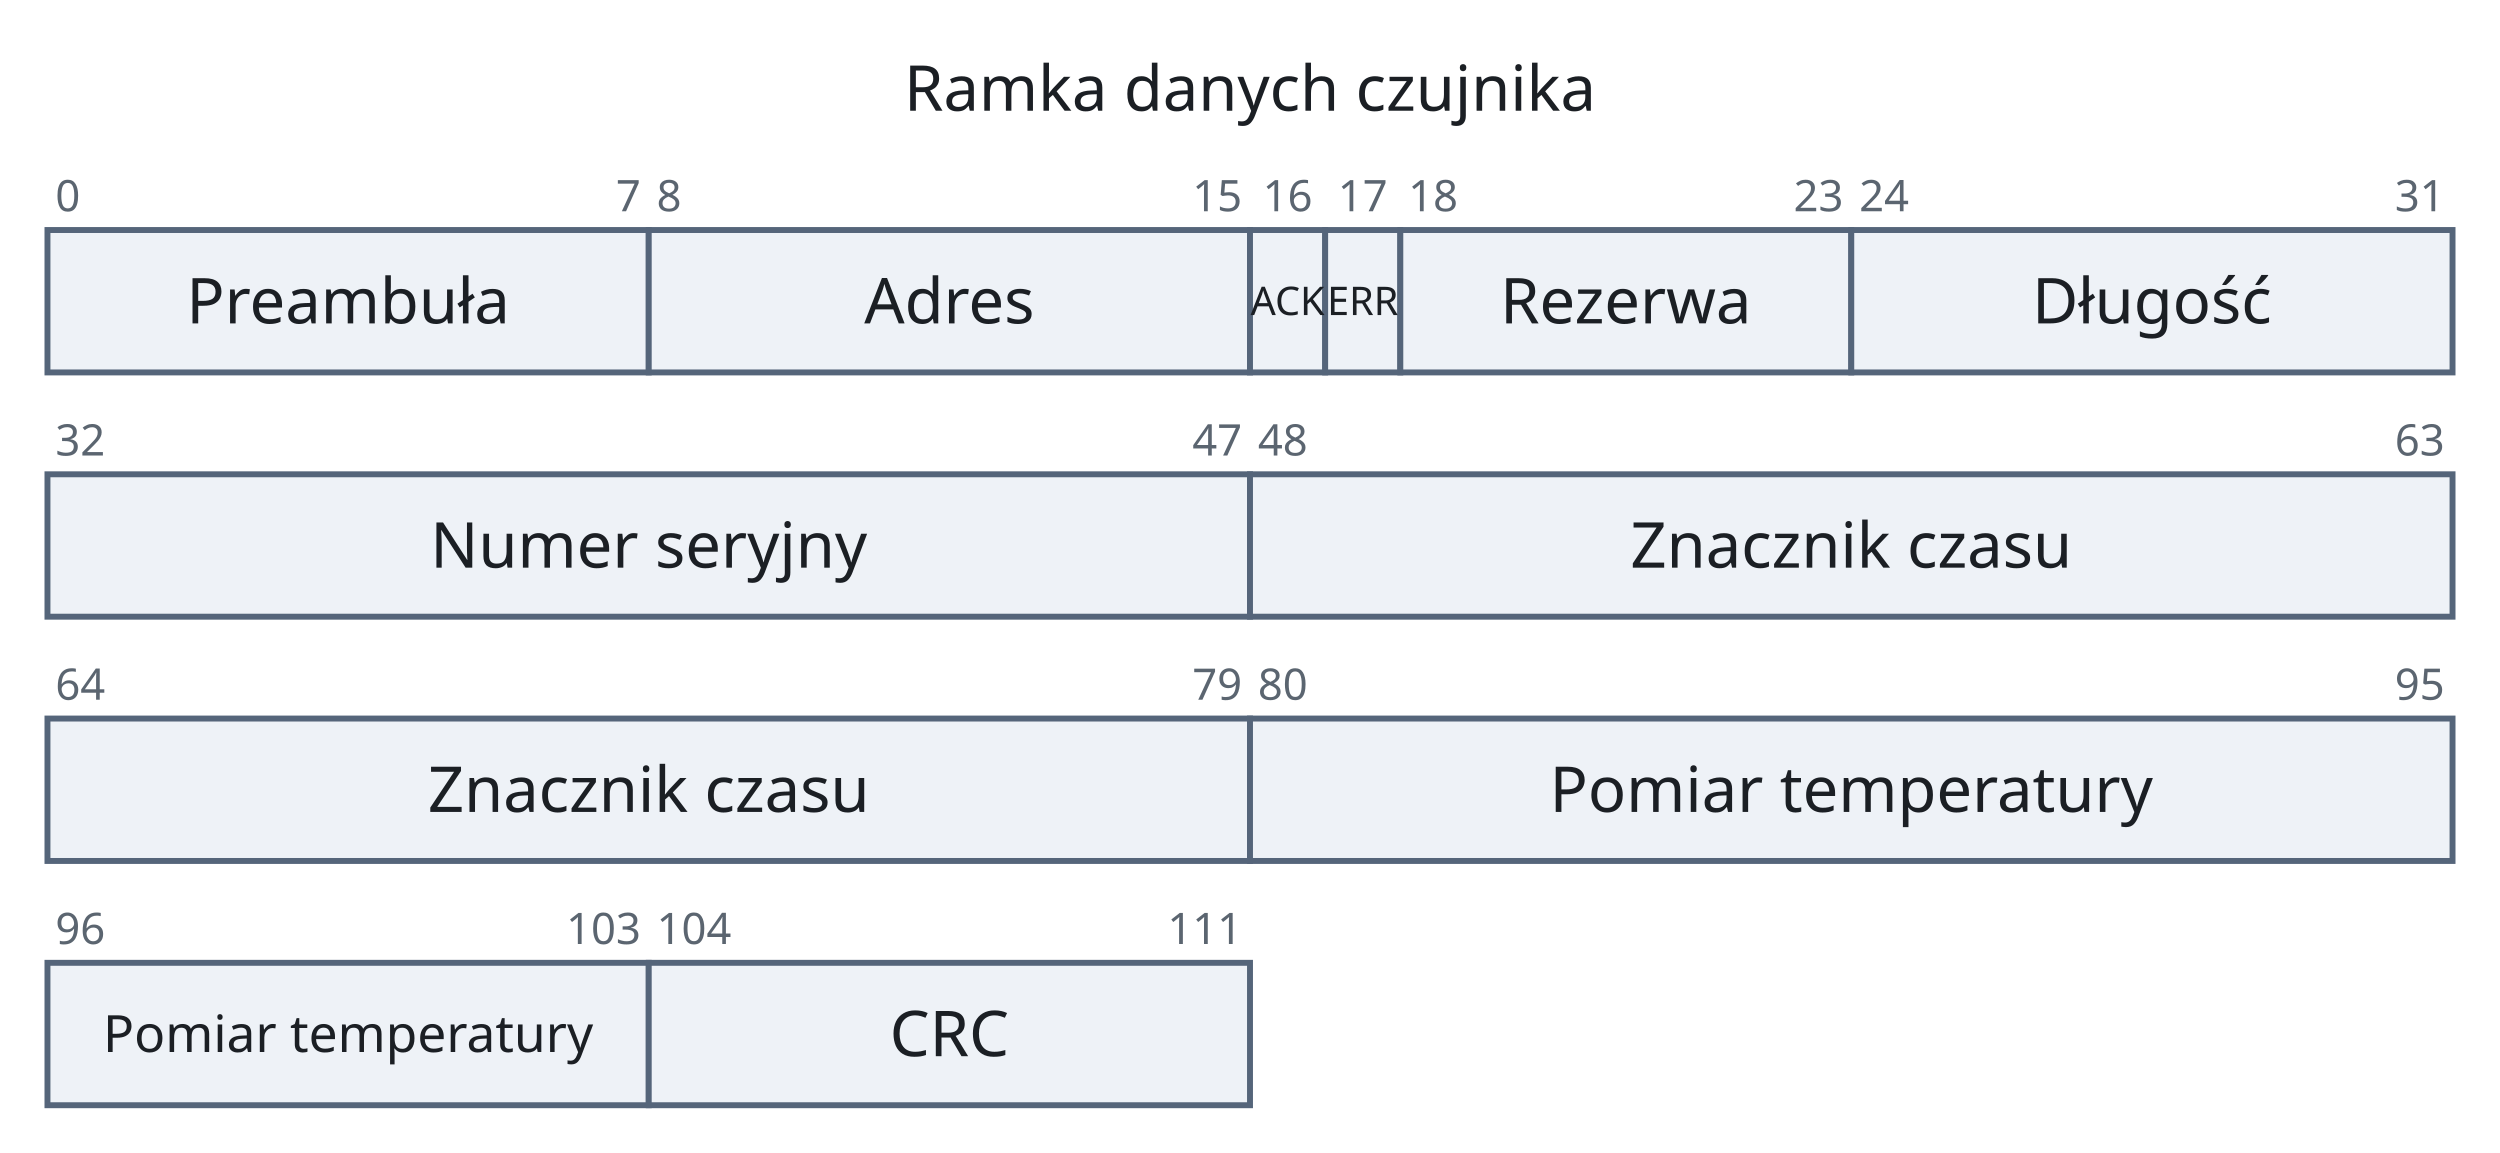
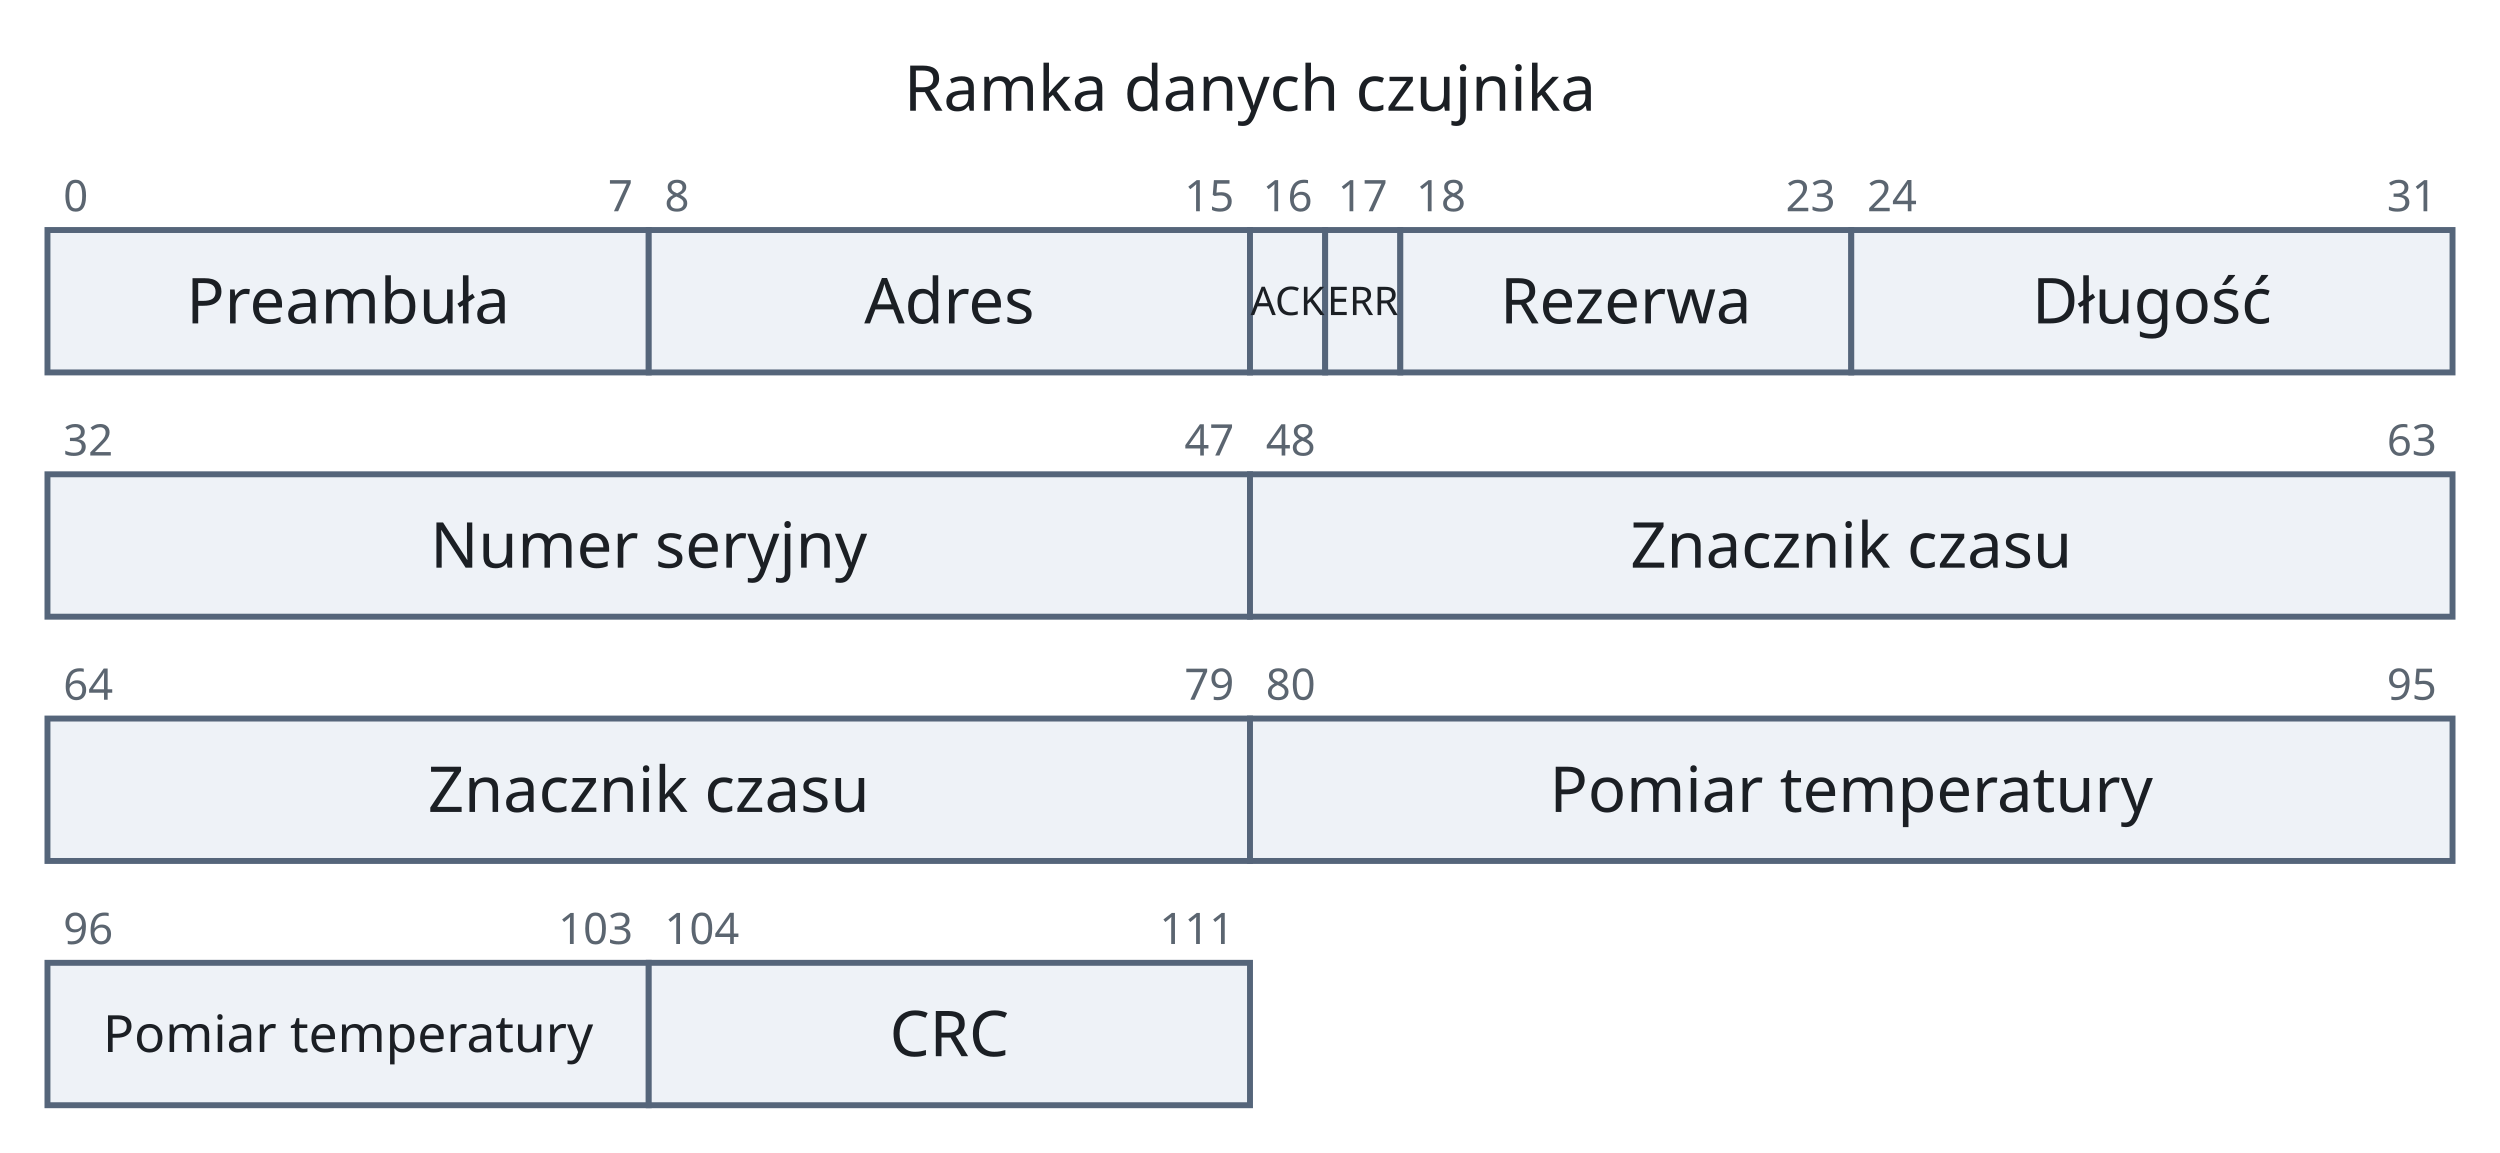
<svg xmlns="http://www.w3.org/2000/svg" version="1.1" width="632" height="291.4" viewBox="-12 -12.4 632 291.4" role="img" font-family="Recursive, sans-serif" font-size="16">
  <rect class="packet-field" x="0" y="45.75" width="152" height="36" fill="#eef2f7" stroke="#55657a" stroke-width="1.5" />
  <rect class="packet-field" x="152" y="45.75" width="152" height="36" fill="#eef2f7" stroke="#55657a" stroke-width="1.5" />
  <rect class="packet-field" x="304" y="45.75" width="19" height="36" fill="#eef2f7" stroke="#55657a" stroke-width="1.5" />
  <rect class="packet-field" x="323" y="45.75" width="19" height="36" fill="#eef2f7" stroke="#55657a" stroke-width="1.5" />
  <rect class="packet-field" x="342" y="45.75" width="114" height="36" fill="#eef2f7" stroke="#55657a" stroke-width="1.5" />
  <rect class="packet-field" x="456" y="45.75" width="152" height="36" fill="#eef2f7" stroke="#55657a" stroke-width="1.5" />
  <rect class="packet-field" x="0" y="107.5" width="304" height="36" fill="#eef2f7" stroke="#55657a" stroke-width="1.5" />
  <rect class="packet-field" x="304" y="107.5" width="304" height="36" fill="#eef2f7" stroke="#55657a" stroke-width="1.5" />
  <rect class="packet-field" x="0" y="169.25" width="304" height="36" fill="#eef2f7" stroke="#55657a" stroke-width="1.5" />
  <rect class="packet-field" x="304" y="169.25" width="304" height="36" fill="#eef2f7" stroke="#55657a" stroke-width="1.5" />
  <rect class="packet-field" x="0" y="231" width="152" height="36" fill="#eef2f7" stroke="#55657a" stroke-width="1.5" />
  <rect class="packet-field" x="152" y="231" width="152" height="36" fill="#eef2f7" stroke="#55657a" stroke-width="1.5" />
  <text class="title" x="304" y="15.6" text-anchor="middle" fill="#1b1f24">Ramka danych czujnika</text>
-   <text class="packet-bit" x="2" y="41" font-size="11" fill="#5b6570">0</text>
-   <text class="packet-bit" x="150" y="41" text-anchor="end" font-size="11" fill="#5b6570">7</text>
+   <text class="packet-bit" x="4" y="41" font-size="11" fill="#5b6570">0</text>
+   <text class="packet-bit" x="148" y="41" text-anchor="end" font-size="11" fill="#5b6570">7</text>
  <text class="packet-label" x="76" y="69.35" text-anchor="middle" fill="#1b1f24">Preambuła</text>
-   <text class="packet-bit" x="154" y="41" font-size="11" fill="#5b6570">8</text>
-   <text class="packet-bit" x="302" y="41" text-anchor="end" font-size="11" fill="#5b6570">15</text>
+   <text class="packet-bit" x="156" y="41" font-size="11" fill="#5b6570">8</text>
+   <text class="packet-bit" x="300" y="41" text-anchor="end" font-size="11" fill="#5b6570">15</text>
  <text class="packet-label" x="228" y="69.35" text-anchor="middle" fill="#1b1f24">Adres</text>
  <text class="packet-bit" x="313.5" y="41" text-anchor="middle" font-size="11" fill="#5b6570">16</text>
  <text class="packet-label" x="313.5" y="67.25" text-anchor="middle" font-size="10" fill="#1b1f24">ACK</text>
  <text class="packet-bit" x="332.5" y="41" text-anchor="middle" font-size="11" fill="#5b6570">17</text>
  <text class="packet-label" x="332.5" y="67.25" text-anchor="middle" font-size="10" fill="#1b1f24">ERR</text>
-   <text class="packet-bit" x="344" y="41" font-size="11" fill="#5b6570">18</text>
-   <text class="packet-bit" x="454" y="41" text-anchor="end" font-size="11" fill="#5b6570">23</text>
+   <text class="packet-bit" x="346" y="41" font-size="11" fill="#5b6570">18</text>
+   <text class="packet-bit" x="452" y="41" text-anchor="end" font-size="11" fill="#5b6570">23</text>
  <text class="packet-label" x="399" y="69.35" text-anchor="middle" fill="#1b1f24">Rezerwa</text>
-   <text class="packet-bit" x="458" y="41" font-size="11" fill="#5b6570">24</text>
-   <text class="packet-bit" x="606" y="41" text-anchor="end" font-size="11" fill="#5b6570">31</text>
+   <text class="packet-bit" x="460" y="41" font-size="11" fill="#5b6570">24</text>
+   <text class="packet-bit" x="604" y="41" text-anchor="end" font-size="11" fill="#5b6570">31</text>
  <text class="packet-label" x="532" y="69.35" text-anchor="middle" fill="#1b1f24">Długość</text>
-   <text class="packet-bit" x="2" y="102.75" font-size="11" fill="#5b6570">32</text>
-   <text class="packet-bit" x="302" y="102.75" text-anchor="end" font-size="11" fill="#5b6570">47</text>
+   <text class="packet-bit" x="4" y="102.75" font-size="11" fill="#5b6570">32</text>
+   <text class="packet-bit" x="300" y="102.75" text-anchor="end" font-size="11" fill="#5b6570">47</text>
  <text class="packet-label" x="152" y="131.1" text-anchor="middle" fill="#1b1f24">Numer seryjny</text>
-   <text class="packet-bit" x="306" y="102.75" font-size="11" fill="#5b6570">48</text>
-   <text class="packet-bit" x="606" y="102.75" text-anchor="end" font-size="11" fill="#5b6570">63</text>
+   <text class="packet-bit" x="308" y="102.75" font-size="11" fill="#5b6570">48</text>
+   <text class="packet-bit" x="604" y="102.75" text-anchor="end" font-size="11" fill="#5b6570">63</text>
  <text class="packet-label" x="456" y="131.1" text-anchor="middle" fill="#1b1f24">Znacznik czasu</text>
-   <text class="packet-bit" x="2" y="164.5" font-size="11" fill="#5b6570">64</text>
-   <text class="packet-bit" x="302" y="164.5" text-anchor="end" font-size="11" fill="#5b6570">79</text>
+   <text class="packet-bit" x="4" y="164.5" font-size="11" fill="#5b6570">64</text>
+   <text class="packet-bit" x="300" y="164.5" text-anchor="end" font-size="11" fill="#5b6570">79</text>
  <text class="packet-label" x="152" y="192.85" text-anchor="middle" fill="#1b1f24">Znacznik czasu</text>
-   <text class="packet-bit" x="306" y="164.5" font-size="11" fill="#5b6570">80</text>
-   <text class="packet-bit" x="606" y="164.5" text-anchor="end" font-size="11" fill="#5b6570">95</text>
+   <text class="packet-bit" x="308" y="164.5" font-size="11" fill="#5b6570">80</text>
+   <text class="packet-bit" x="604" y="164.5" text-anchor="end" font-size="11" fill="#5b6570">95</text>
  <text class="packet-label" x="456" y="192.85" text-anchor="middle" fill="#1b1f24">Pomiar temperatury</text>
-   <text class="packet-bit" x="2" y="226.25" font-size="11" fill="#5b6570">96</text>
-   <text class="packet-bit" x="150" y="226.25" text-anchor="end" font-size="11" fill="#5b6570">103</text>
+   <text class="packet-bit" x="4" y="226.25" font-size="11" fill="#5b6570">96</text>
+   <text class="packet-bit" x="148" y="226.25" text-anchor="end" font-size="11" fill="#5b6570">103</text>
  <text class="packet-label" x="76" y="253.55" text-anchor="middle" font-size="13" fill="#1b1f24">Pomiar temperatury</text>
-   <text class="packet-bit" x="154" y="226.25" font-size="11" fill="#5b6570">104</text>
-   <text class="packet-bit" x="302" y="226.25" text-anchor="end" font-size="11" fill="#5b6570">111</text>
+   <text class="packet-bit" x="156" y="226.25" font-size="11" fill="#5b6570">104</text>
+   <text class="packet-bit" x="300" y="226.25" text-anchor="end" font-size="11" fill="#5b6570">111</text>
  <text class="packet-label" x="228" y="254.6" text-anchor="middle" fill="#1b1f24">CRC</text>
</svg>
